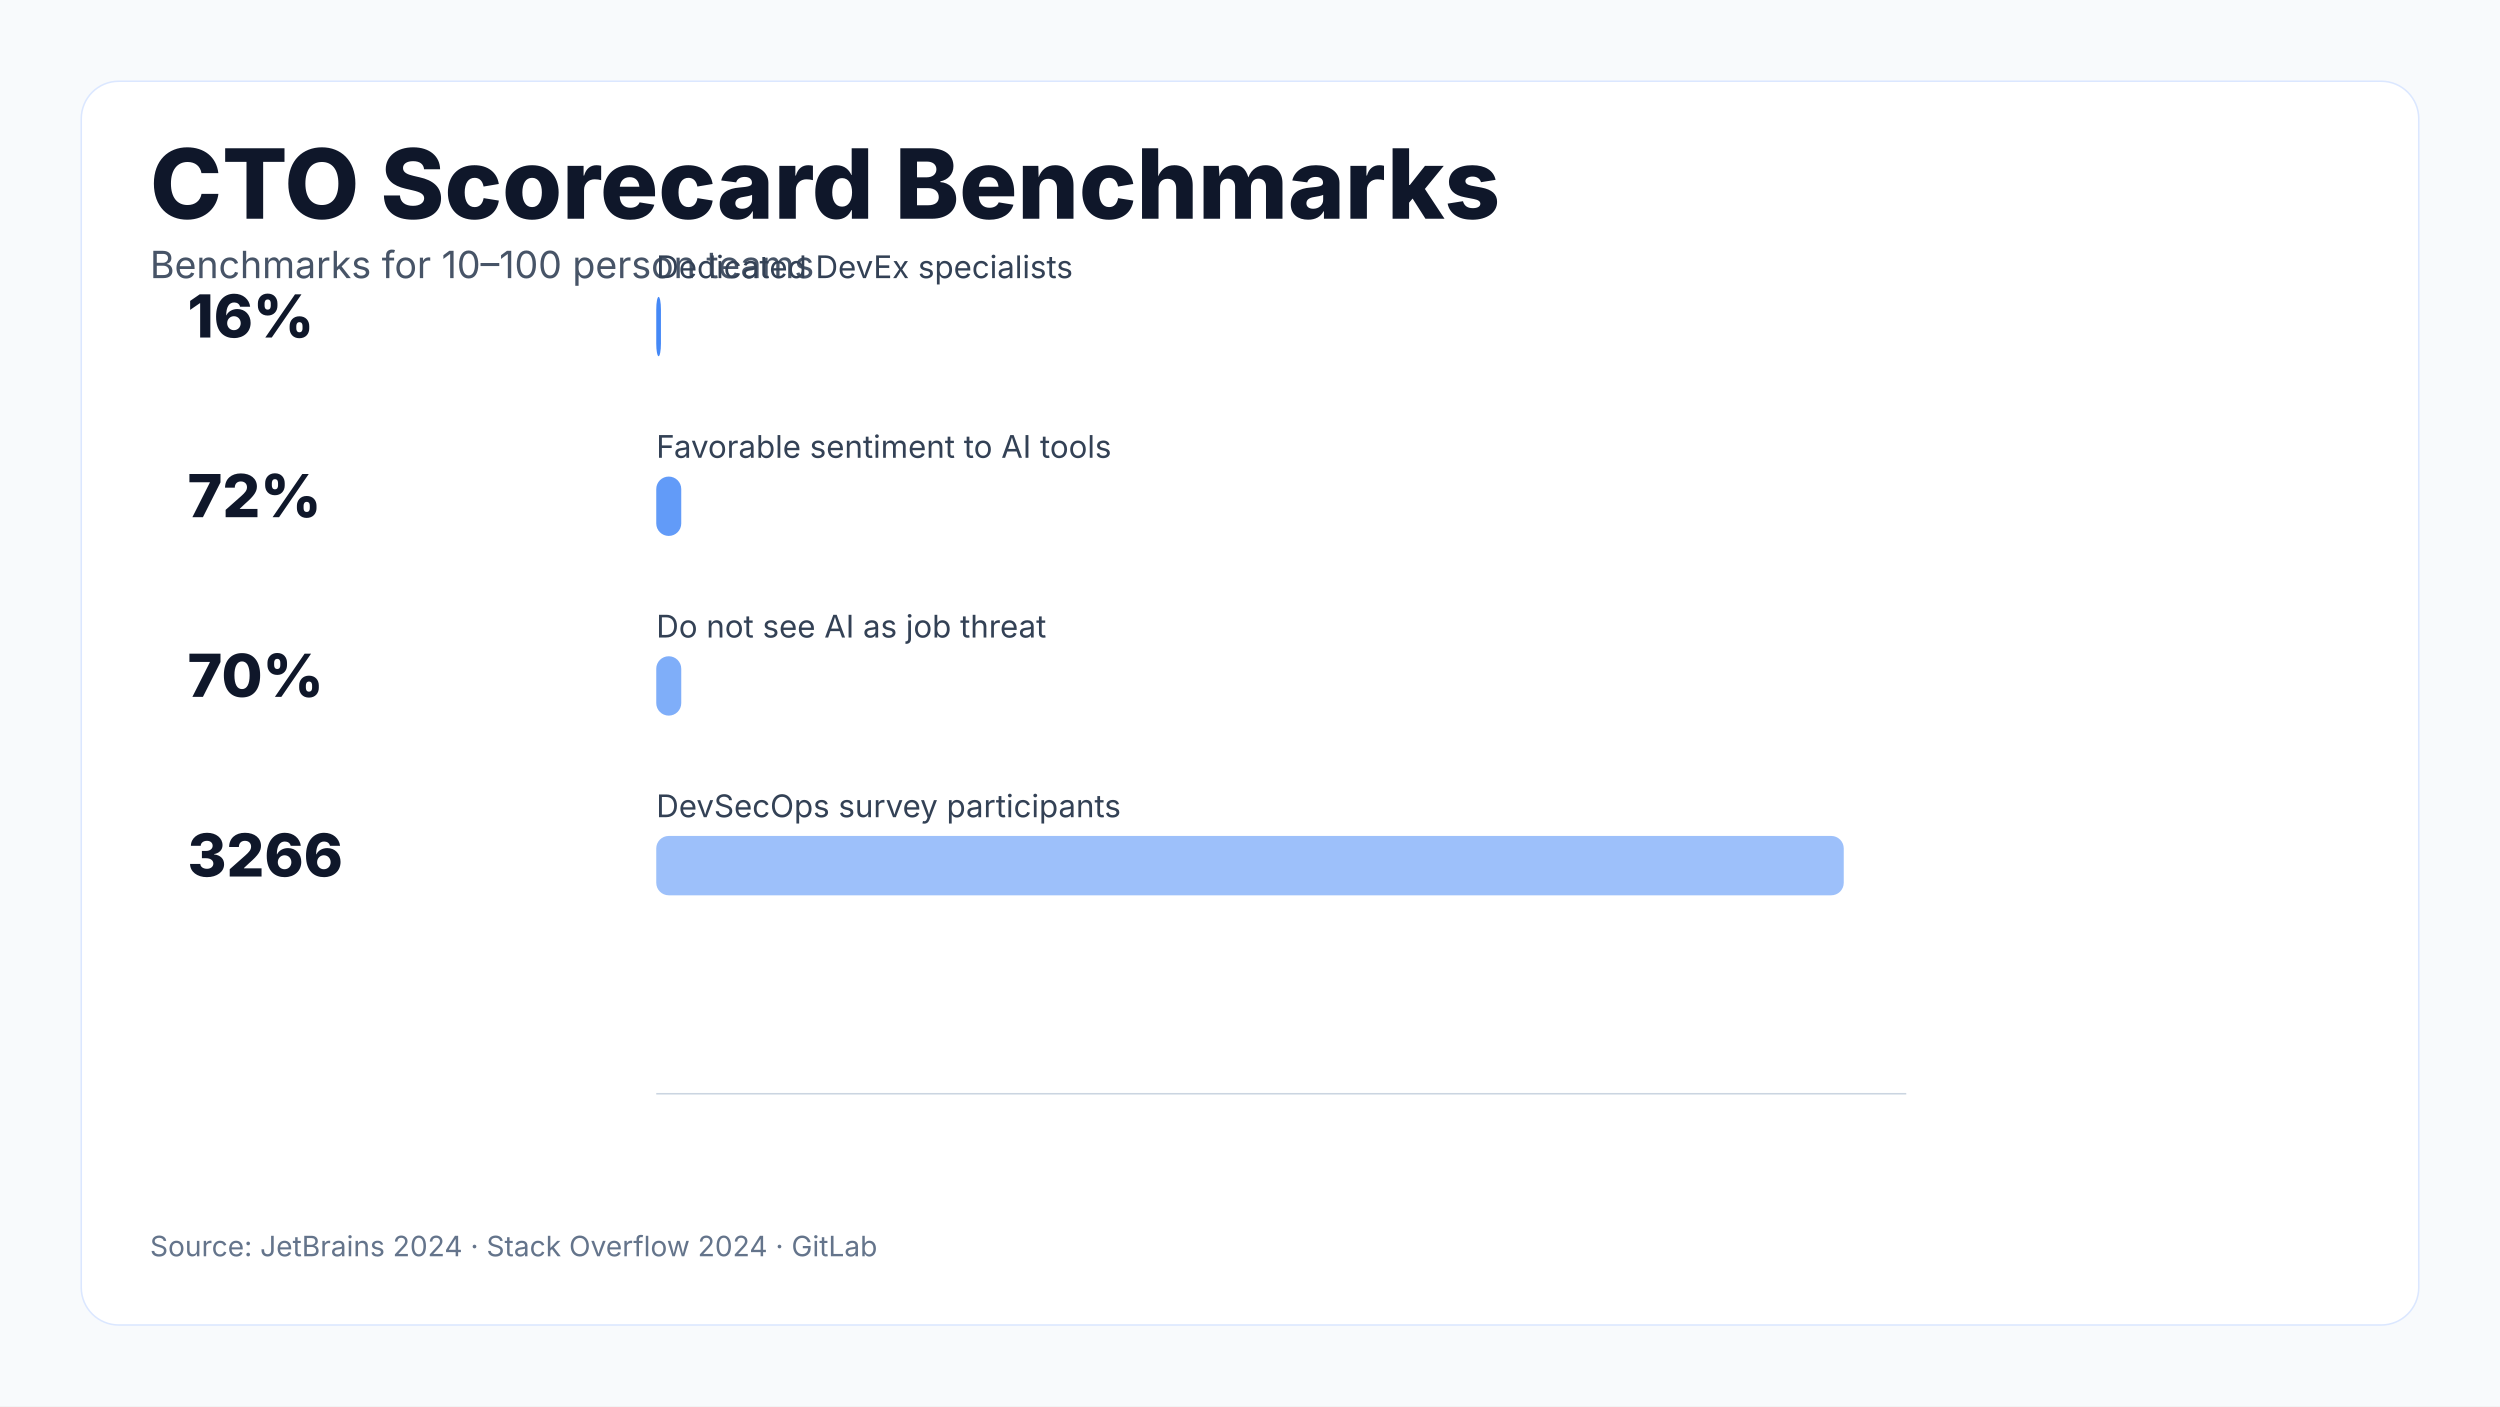
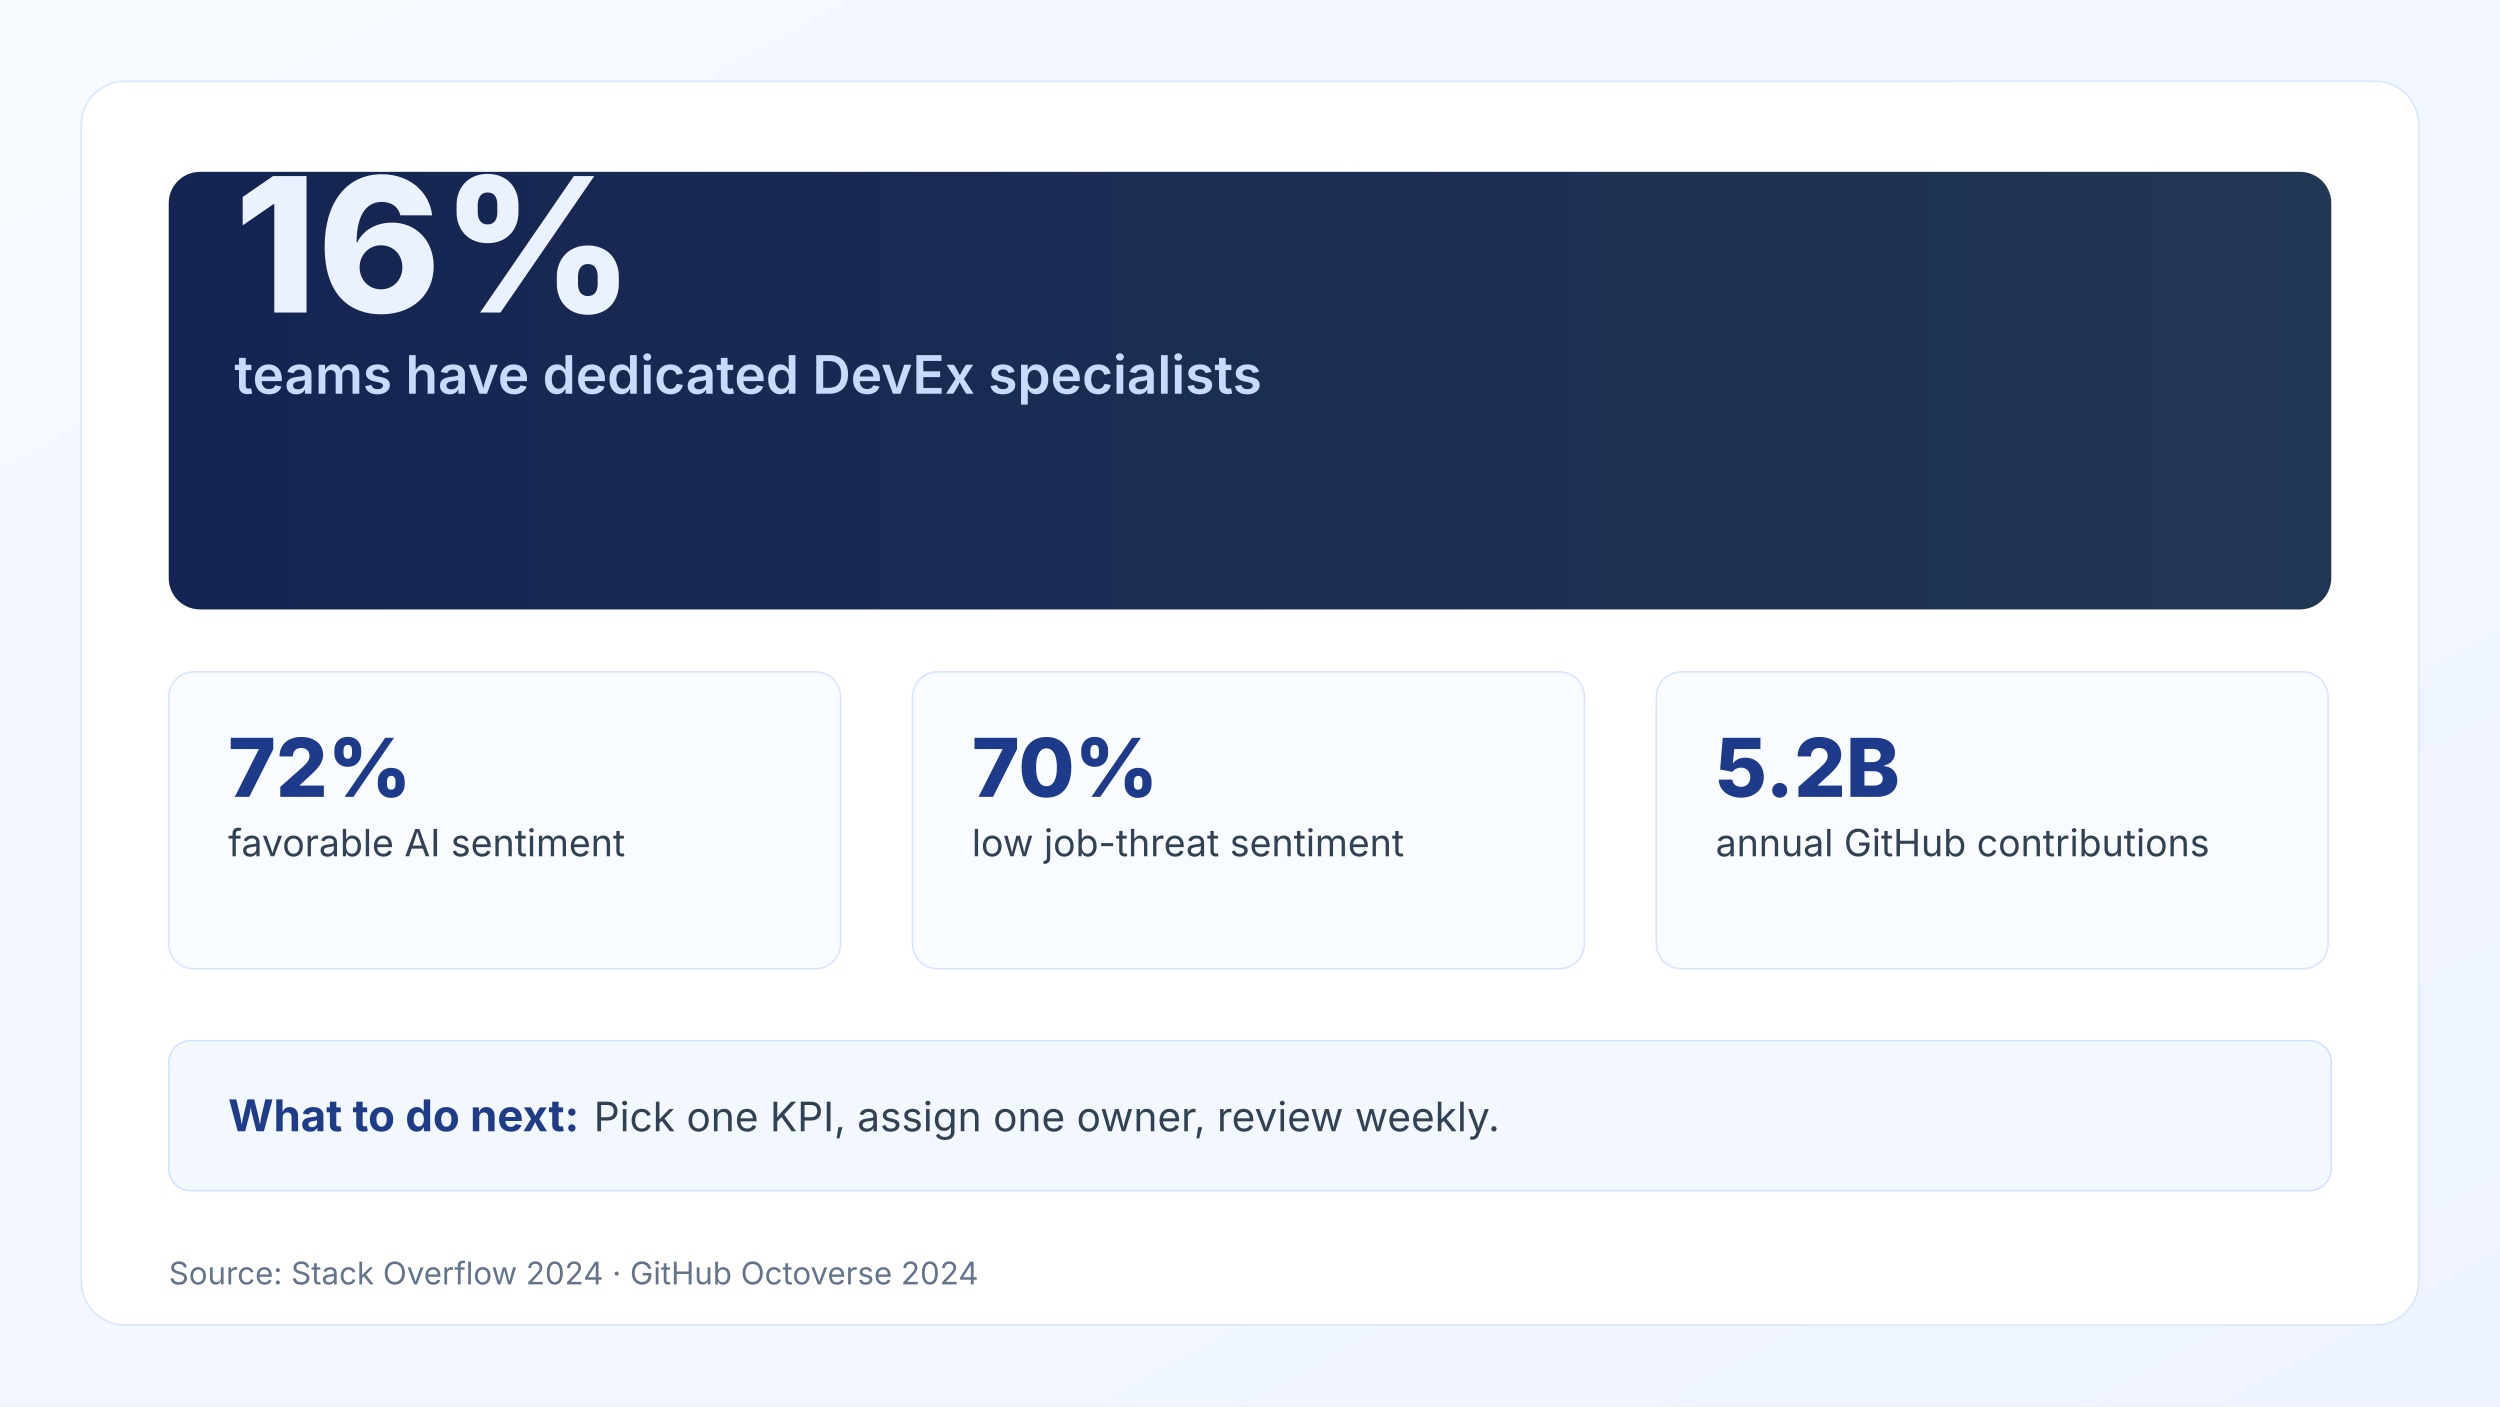
- <svg xmlns="http://www.w3.org/2000/svg" width="1600" height="900" viewBox="0 0 1600 900" role="img" aria-label="CTO Scorecard Benchmarks infographic">
-   <rect width="1600" height="900" fill="#f8fafc" />
-   <rect x="52" y="52" width="1496" height="796" rx="24" fill="#ffffff" stroke="#dbe7ff" />
-   <text x="96" y="140" font-size="62" font-family="Inter,Arial,sans-serif" font-weight="800" fill="#0f172a">CTO Scorecard Benchmarks</text>
-   <text x="96" y="178" font-size="24" font-family="Inter,Arial,sans-serif" fill="#475467">Benchmarks for 10–100 person teams</text>
-   <rect x="420" y="190" width="3" height="38" rx="8" fill="#3b82f6" opacity="0.95" />
-   <text x="120" y="216" font-size="38" font-family="Inter,Arial,sans-serif" font-weight="800" fill="#0f172a">16%</text>
-   <text x="420" y="178" font-size="20" font-family="Inter,Arial,sans-serif" fill="#334155">Dedicated DevEx specialists</text>
-   <rect x="420" y="305" width="16" height="38" rx="8" fill="#3b82f6" opacity="0.8" />
-   <text x="120" y="331" font-size="38" font-family="Inter,Arial,sans-serif" font-weight="800" fill="#0f172a">72%</text>
-   <text x="420" y="293" font-size="20" font-family="Inter,Arial,sans-serif" fill="#334155">Favorable sentiment to AI tools</text>
-   <rect x="420" y="420" width="16" height="38" rx="8" fill="#3b82f6" opacity="0.65" />
-   <text x="120" y="446" font-size="38" font-family="Inter,Arial,sans-serif" font-weight="800" fill="#0f172a">70%</text>
-   <text x="420" y="408" font-size="20" font-family="Inter,Arial,sans-serif" fill="#334155">Do not see AI as job threat</text>
-   <rect x="420" y="535" width="760" height="38" rx="8" fill="#3b82f6" opacity="0.5" />
-   <text x="120" y="561" font-size="38" font-family="Inter,Arial,sans-serif" font-weight="800" fill="#0f172a">3266</text>
-   <text x="420" y="523" font-size="20" font-family="Inter,Arial,sans-serif" fill="#334155">DevSecOps survey participants</text>
-   <line x1="420" y1="700" x2="1220" y2="700" stroke="#cbd5e1" />
-   <text x="96" y="804" font-size="18" font-family="Inter,Arial,sans-serif" fill="#64748b">Source: JetBrains 2024 · Stack Overflow 2024 · GitLab</text>
+ <svg xmlns="http://www.w3.org/2000/svg" width="1600" height="900" viewBox="0 0 1600 900" role="img" aria-label="Insight metrics visual">
+   <defs>
+     <linearGradient id="bg" x1="0" y1="0" x2="1" y2="1">
+       <stop offset="0%" stop-color="#F7FAFF" />
+       <stop offset="100%" stop-color="#EEF4FF" />
+     </linearGradient>
+     <linearGradient id="acc" x1="0" y1="0" x2="1" y2="0">
+       <stop offset="0%" stop-color="#2F5BFF" />
+       <stop offset="100%" stop-color="#7DD3FC" />
+     </linearGradient>
+   </defs>
+   <rect width="1600" height="900" fill="url(#bg)" />
+   <rect x="52" y="52" width="1496" height="796" rx="28" fill="#FFFFFF" stroke="#D8E5FF" />
+   <rect x="108" y="110" width="1384" height="280" rx="20" fill="#0F1A33" />
+   <rect x="108" y="110" width="1384" height="280" rx="20" fill="url(#acc)" opacity="0.16" />
+   <text x="150" y="200" font-family="Inter,Arial,sans-serif" font-size="120" font-weight="800" fill="#EAF1FF">16%</text>
+   <text x="150" y="252" font-family="Inter,Arial,sans-serif" font-size="34" font-weight="600" fill="#C9DAFF">teams have dedicated DevEx specialists</text>
+   <rect x="108" y="430" width="430" height="190" rx="16" fill="#F8FBFF" stroke="#D7E4FF" />
+   <rect x="584" y="430" width="430" height="190" rx="16" fill="#F8FBFF" stroke="#D7E4FF" />
+   <rect x="1060" y="430" width="430" height="190" rx="16" fill="#F8FBFF" stroke="#D7E4FF" />
+   <text x="146" y="510" font-family="Inter,Arial,sans-serif" font-size="52" font-weight="800" fill="#1E3A8A">72%</text>
+   <text x="146" y="548" font-family="Inter,Arial,sans-serif" font-size="24" fill="#334155">favorable AI sentiment</text>
+   <text x="622" y="510" font-family="Inter,Arial,sans-serif" font-size="52" font-weight="800" fill="#1E3A8A">70%</text>
+   <text x="622" y="548" font-family="Inter,Arial,sans-serif" font-size="24" fill="#334155">low job-threat sentiment</text>
+   <text x="1098" y="510" font-family="Inter,Arial,sans-serif" font-size="52" font-weight="800" fill="#1E3A8A">5.2B</text>
+   <text x="1098" y="548" font-family="Inter,Arial,sans-serif" font-size="24" fill="#334155">annual GitHub contributions</text>
+   <rect x="108" y="666" width="1384" height="96" rx="14" fill="#F3F8FF" stroke="#CFE0FF" />
+   <text x="146" y="724" font-family="Inter,Arial,sans-serif" font-size="28" font-weight="700" fill="#1F3C88">What to do next:</text>
+   <text x="380" y="724" font-family="Inter,Arial,sans-serif" font-size="26" fill="#334155">Pick one KPI, assign one owner, review weekly.</text>
+   <text x="108" y="822" font-family="Inter,Arial,sans-serif" font-size="20" fill="#64748B">Source: Stack Overflow 2024 · GitHub Octoverse 2024</text>
</svg>
